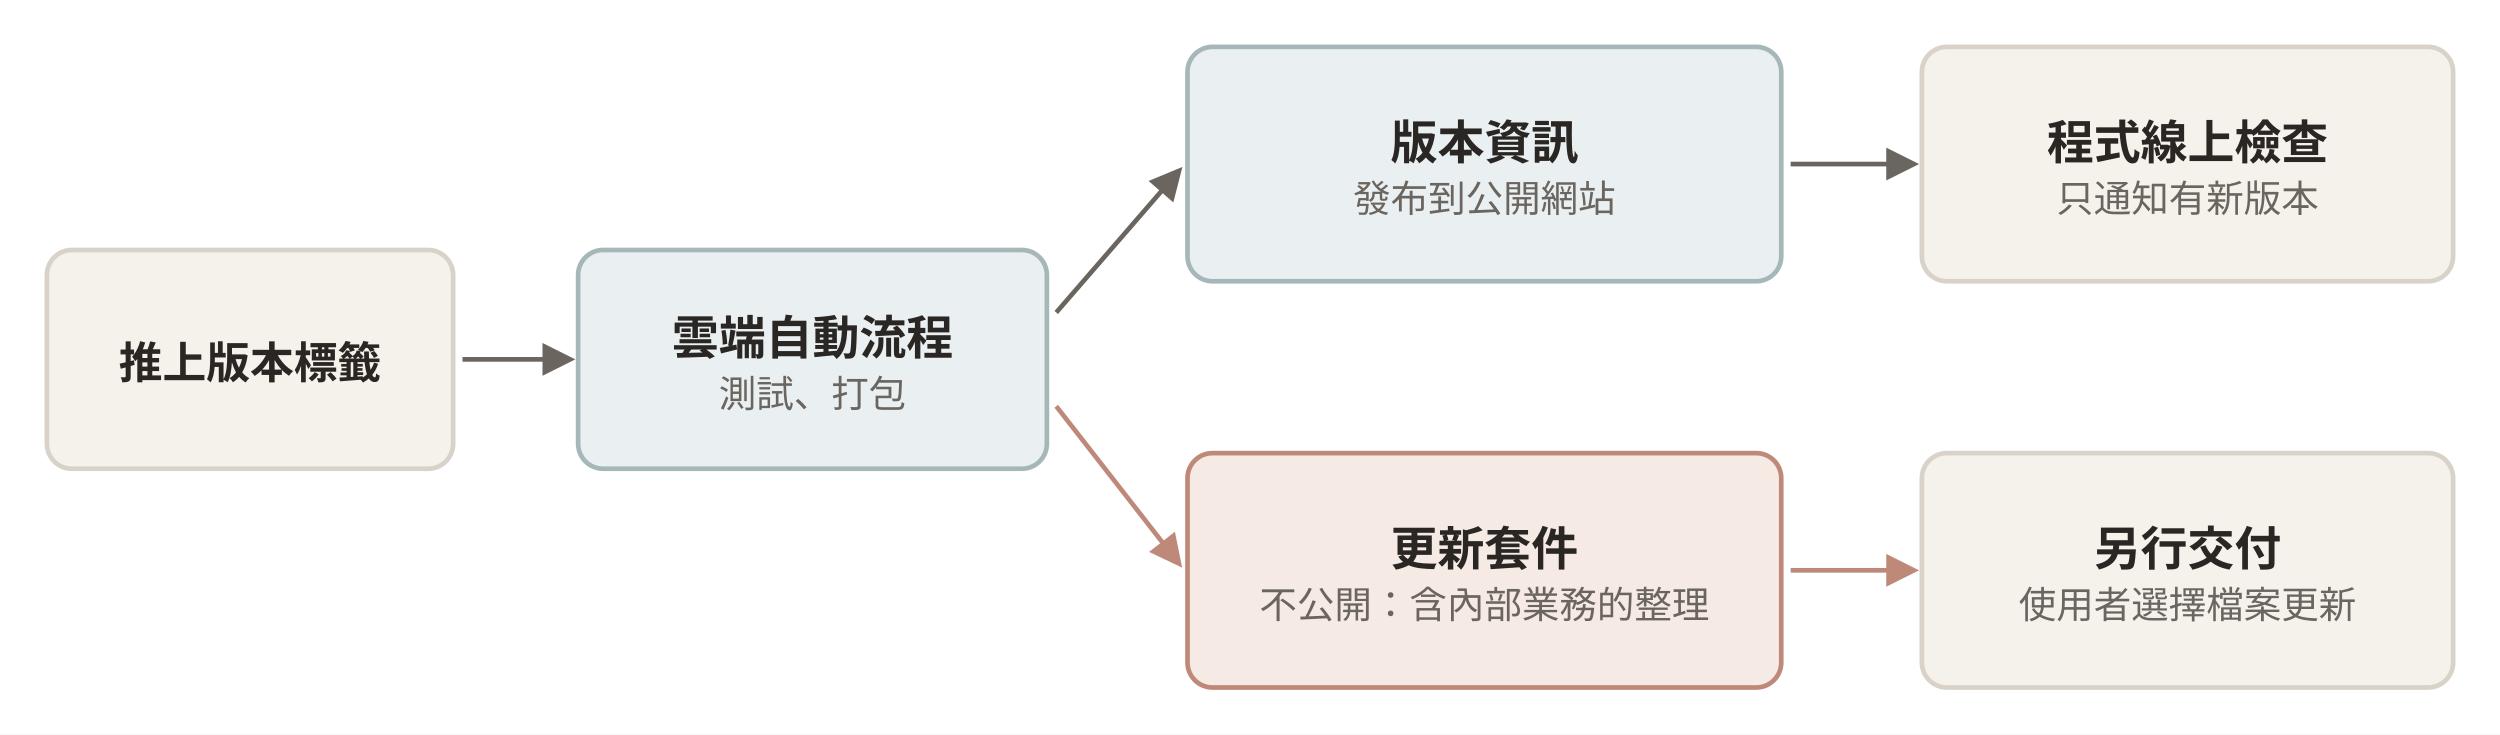
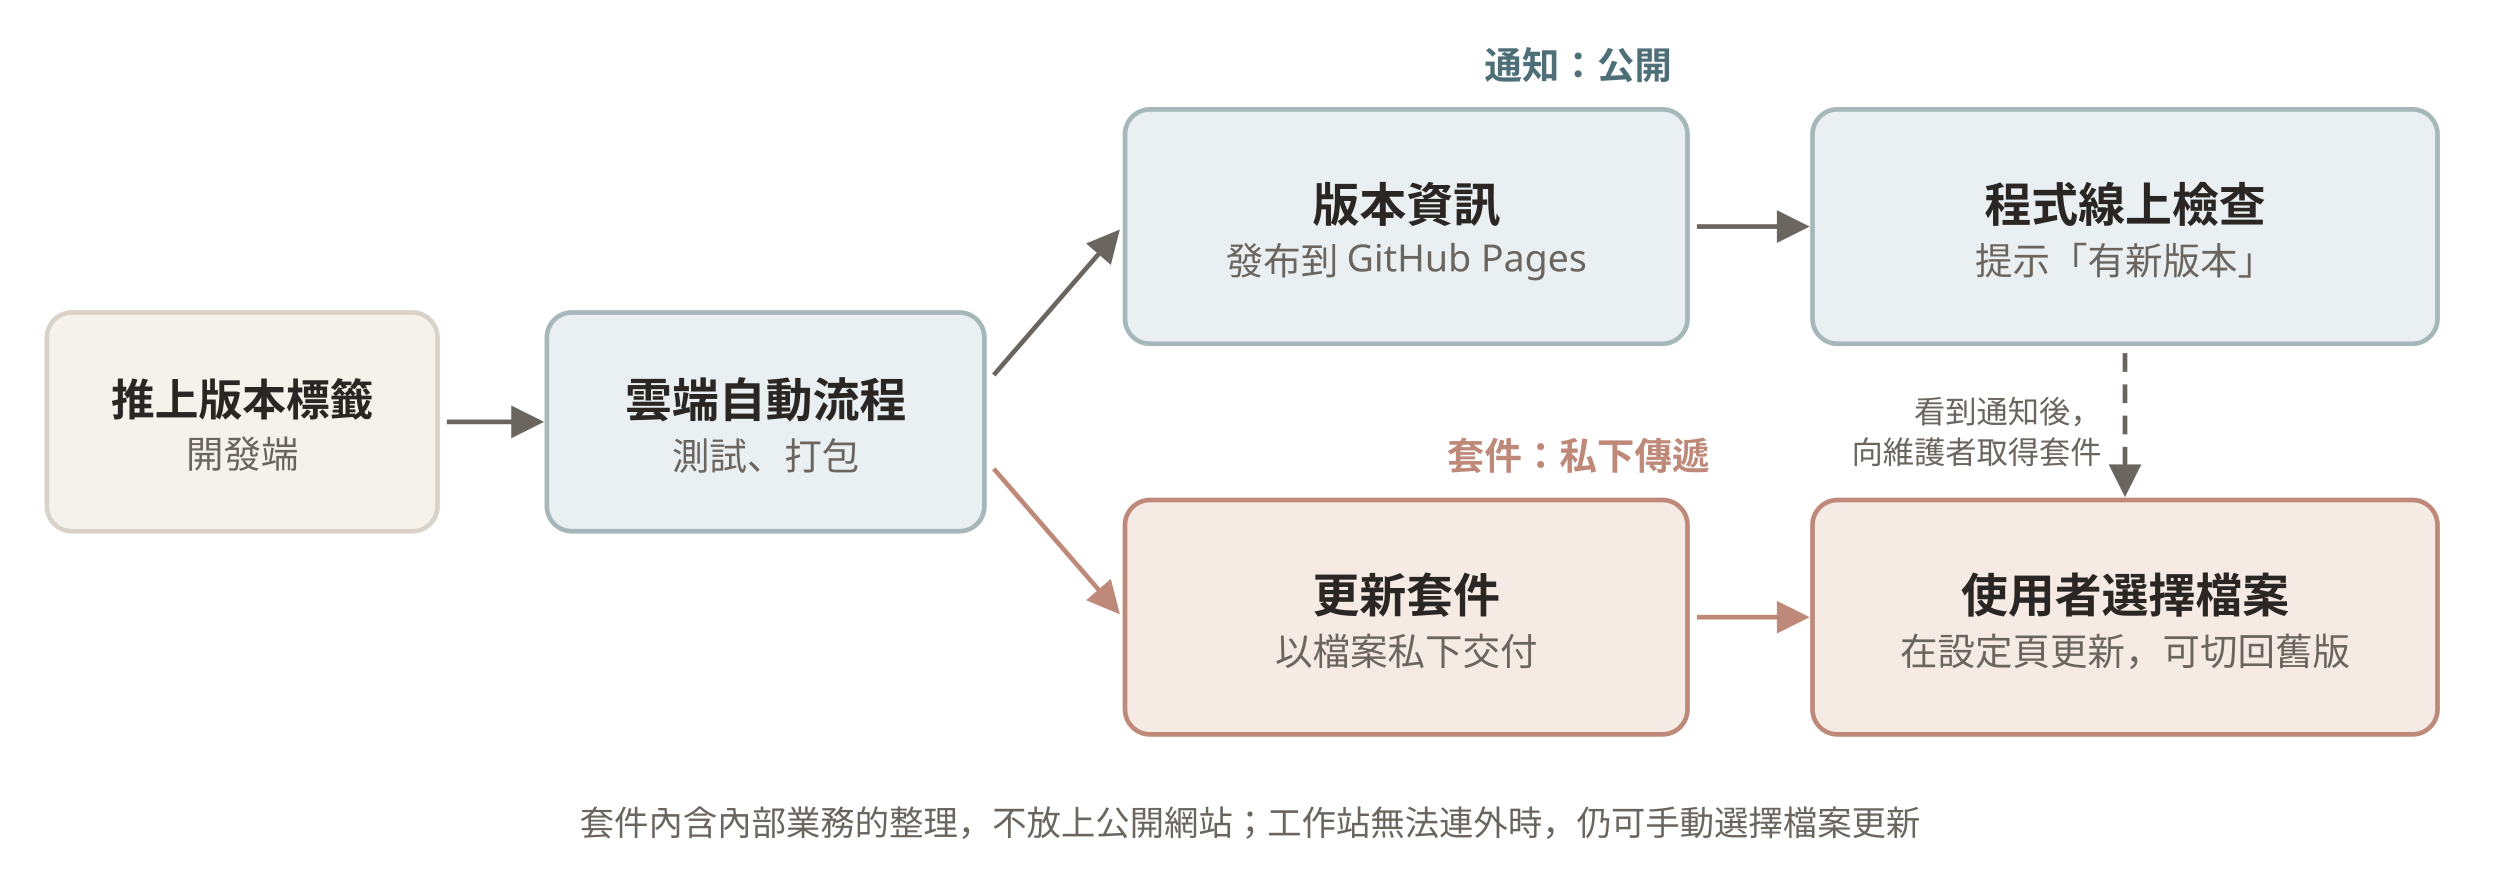
- <svg xmlns="http://www.w3.org/2000/svg" viewBox="0 0 1600 470" width="1600" height="470" font-family="PingFang TC, Hiragino Sans GB, sans-serif">
+ <svg xmlns="http://www.w3.org/2000/svg" viewBox="0 0 1600 560" width="1600" height="560" font-family="PingFang TC, Hiragino Sans GB, sans-serif">
  <defs>
    <marker id="ah" viewBox="0 0 10 10" refX="8" refY="5" markerWidth="7" markerHeight="7" orient="auto-start-reverse">
      <path d="M0,0 L10,5 L0,10 z" fill="#6B6560" />
    </marker>
    <marker id="ahr" viewBox="0 0 10 10" refX="8" refY="5" markerWidth="7" markerHeight="7" orient="auto-start-reverse">
      <path d="M0,0 L10,5 L0,10 z" fill="#BE8979" />
    </marker>
  </defs>
-   <rect width="1600" height="470" fill="#FFFFFF" />
-   <rect x="30" y="160" width="260" height="140" rx="16" fill="#F5F2EC" stroke="#D8D2C9" stroke-width="3" />
-   <text x="160.0" y="230.0" font-size="28" fill="#2A2623" font-weight="600" text-anchor="middle" dominant-baseline="central">推上版本標籤</text>
-   <rect x="370" y="160" width="300" height="140" rx="16" fill="#EAF0F1" stroke="#A6B7BA" stroke-width="3" />
-   <text x="520.0" y="213.8" font-size="30" fill="#2A2623" font-weight="600" text-anchor="middle" dominant-baseline="central">雲端自動流程</text>
-   <text x="520.0" y="250.2" font-size="24" fill="#6B6560" text-anchor="middle" dominant-baseline="central">測試、打包</text>
-   <polyline points="296,230 364,230" fill="none" stroke="#6B6560" stroke-width="3" marker-end="url(#ah)" />
-   <rect x="760" y="30" width="380" height="150" rx="16" fill="#EAF0F1" stroke="#A6B7BA" stroke-width="3" />
-   <text x="950.0" y="88.8" font-size="30" fill="#2A2623" font-weight="600" text-anchor="middle" dominant-baseline="central">版本資訊</text>
-   <text x="950.0" y="125.2" font-size="24" fill="#6B6560" text-anchor="middle" dominant-baseline="central">發布到公開網站</text>
-   <rect x="760" y="290" width="380" height="150" rx="16" fill="#F6EAE5" stroke="#BE8979" stroke-width="3" />
-   <text x="950.0" y="348.8" font-size="30" fill="#2A2623" font-weight="600" text-anchor="middle" dominant-baseline="central">更新套件</text>
-   <text x="950.0" y="385.2" font-size="24" fill="#6B6560" text-anchor="middle" dominant-baseline="central">不公開：含內部業務的整理</text>
-   <polyline points="676,200 754,110" fill="none" stroke="#6B6560" stroke-width="3" marker-end="url(#ah)" />
-   <polyline points="676,260 754,360" fill="none" stroke="#BE8979" stroke-width="3" marker-end="url(#ahr)" />
-   <rect x="1230" y="30" width="340" height="150" rx="16" fill="#F5F2EC" stroke="#D8D2C9" stroke-width="3" />
-   <text x="1400.0" y="88.8" font-size="30" fill="#2A2623" font-weight="600" text-anchor="middle" dominant-baseline="central">程式線上檢查</text>
-   <text x="1400.0" y="125.2" font-size="24" fill="#6B6560" text-anchor="middle" dominant-baseline="central">只通知有新版本</text>
-   <rect x="1230" y="290" width="340" height="150" rx="16" fill="#F5F2EC" stroke="#D8D2C9" stroke-width="3" />
-   <text x="1400.0" y="348.8" font-size="30" fill="#2A2623" font-weight="600" text-anchor="middle" dominant-baseline="central">另行交付</text>
-   <text x="1400.0" y="385.2" font-size="24" fill="#6B6560" text-anchor="middle" dominant-baseline="central">使用者選擇檔案更新</text>
-   <polyline points="1146,105 1224,105" fill="none" stroke="#6B6560" stroke-width="3" marker-end="url(#ah)" />
-   <polyline points="1146,365 1224,365" fill="none" stroke="#BE8979" stroke-width="3" marker-end="url(#ahr)" />
+   <rect width="1600" height="560" fill="#FFFFFF" />
+   <rect x="30" y="200" width="250" height="140" rx="16" fill="#F5F2EC" stroke="#D8D2C9" stroke-width="3" />
+   <text x="155.0" y="253.8" font-size="28" fill="#2A2623" font-weight="600" text-anchor="middle" dominant-baseline="central">推上版本標籤</text>
+   <text x="155.0" y="288.9" font-size="24" fill="#6B6560" text-anchor="middle" dominant-baseline="central">開發端</text>
+   <rect x="350" y="200" width="280" height="140" rx="16" fill="#EAF0F1" stroke="#A6B7BA" stroke-width="3" />
+   <text x="490.0" y="253.8" font-size="30" fill="#2A2623" font-weight="600" text-anchor="middle" dominant-baseline="central">雲端自動流程</text>
+   <text x="490.0" y="290.2" font-size="24" fill="#6B6560" text-anchor="middle" dominant-baseline="central">測試、打包</text>
+   <polyline points="286,270 344,270" fill="none" stroke="#6B6560" stroke-width="3" marker-end="url(#ah)" />
+   <text x="1010" y="40.0" font-size="24" fill="#4E6E78" font-weight="600" text-anchor="middle" dominant-baseline="central">通知：公開</text>
+   <rect x="720" y="70" width="360" height="150" rx="16" fill="#EAF0F1" stroke="#A6B7BA" stroke-width="3" />
+   <text x="900.0" y="128.8" font-size="30" fill="#2A2623" font-weight="600" text-anchor="middle" dominant-baseline="central">版本資訊</text>
+   <text x="900.0" y="165.2" font-size="24" fill="#6B6560" text-anchor="middle" dominant-baseline="central">發布到 GitHub Pages</text>
+   <rect x="1160" y="70" width="400" height="150" rx="16" fill="#EAF0F1" stroke="#A6B7BA" stroke-width="3" />
+   <text x="1360.0" y="128.8" font-size="30" fill="#2A2623" font-weight="600" text-anchor="middle" dominant-baseline="central">程式線上檢查</text>
+   <text x="1360.0" y="165.2" font-size="24" fill="#6B6560" text-anchor="middle" dominant-baseline="central">提示「有新版本」</text>
+   <polyline points="636,240 714,150" fill="none" stroke="#6B6560" stroke-width="3" marker-end="url(#ah)" />
+   <polyline points="1086,145 1154,145" fill="none" stroke="#6B6560" stroke-width="3" marker-end="url(#ah)" />
+   <text x="1010" y="290.0" font-size="24" fill="#BE8979" font-weight="600" text-anchor="middle" dominant-baseline="central">套件：私下傳遞</text>
+   <rect x="720" y="320" width="360" height="150" rx="16" fill="#F6EAE5" stroke="#BE8979" stroke-width="3" />
+   <text x="900.0" y="378.8" font-size="30" fill="#2A2623" font-weight="600" text-anchor="middle" dominant-baseline="central">更新套件</text>
+   <text x="900.0" y="415.2" font-size="24" fill="#6B6560" text-anchor="middle" dominant-baseline="central">以檔案私下交付</text>
+   <rect x="1160" y="320" width="400" height="150" rx="16" fill="#F6EAE5" stroke="#BE8979" stroke-width="3" />
+   <text x="1360.0" y="378.8" font-size="30" fill="#2A2623" font-weight="600" text-anchor="middle" dominant-baseline="central">使用者選擇檔案</text>
+   <text x="1360.0" y="415.2" font-size="24" fill="#6B6560" text-anchor="middle" dominant-baseline="central">在設定頁更新，可切回舊版</text>
+   <polyline points="636,300 714,390" fill="none" stroke="#BE8979" stroke-width="3" marker-end="url(#ahr)" />
+   <polyline points="1086,395 1154,395" fill="none" stroke="#BE8979" stroke-width="3" marker-end="url(#ahr)" />
+   <polyline points="1360,226 1360,314" fill="none" stroke="#6B6560" stroke-width="3" stroke-dasharray="12 8" marker-end="url(#ah)" />
+   <text x="1345" y="262.0" font-size="20" fill="#6B6560" text-anchor="end" dominant-baseline="central">看到通知後，</text>
+   <text x="1345" y="288.0" font-size="20" fill="#6B6560" text-anchor="end" dominant-baseline="central">向維護者取得套件</text>
+   <text x="800" y="525.0" font-size="22" fill="#6B6560" text-anchor="middle" dominant-baseline="central">套件內含內部業務的整理，不放上公開網站；工作站無法連外時，仍可手動選擇檔案更新</text>
</svg>
